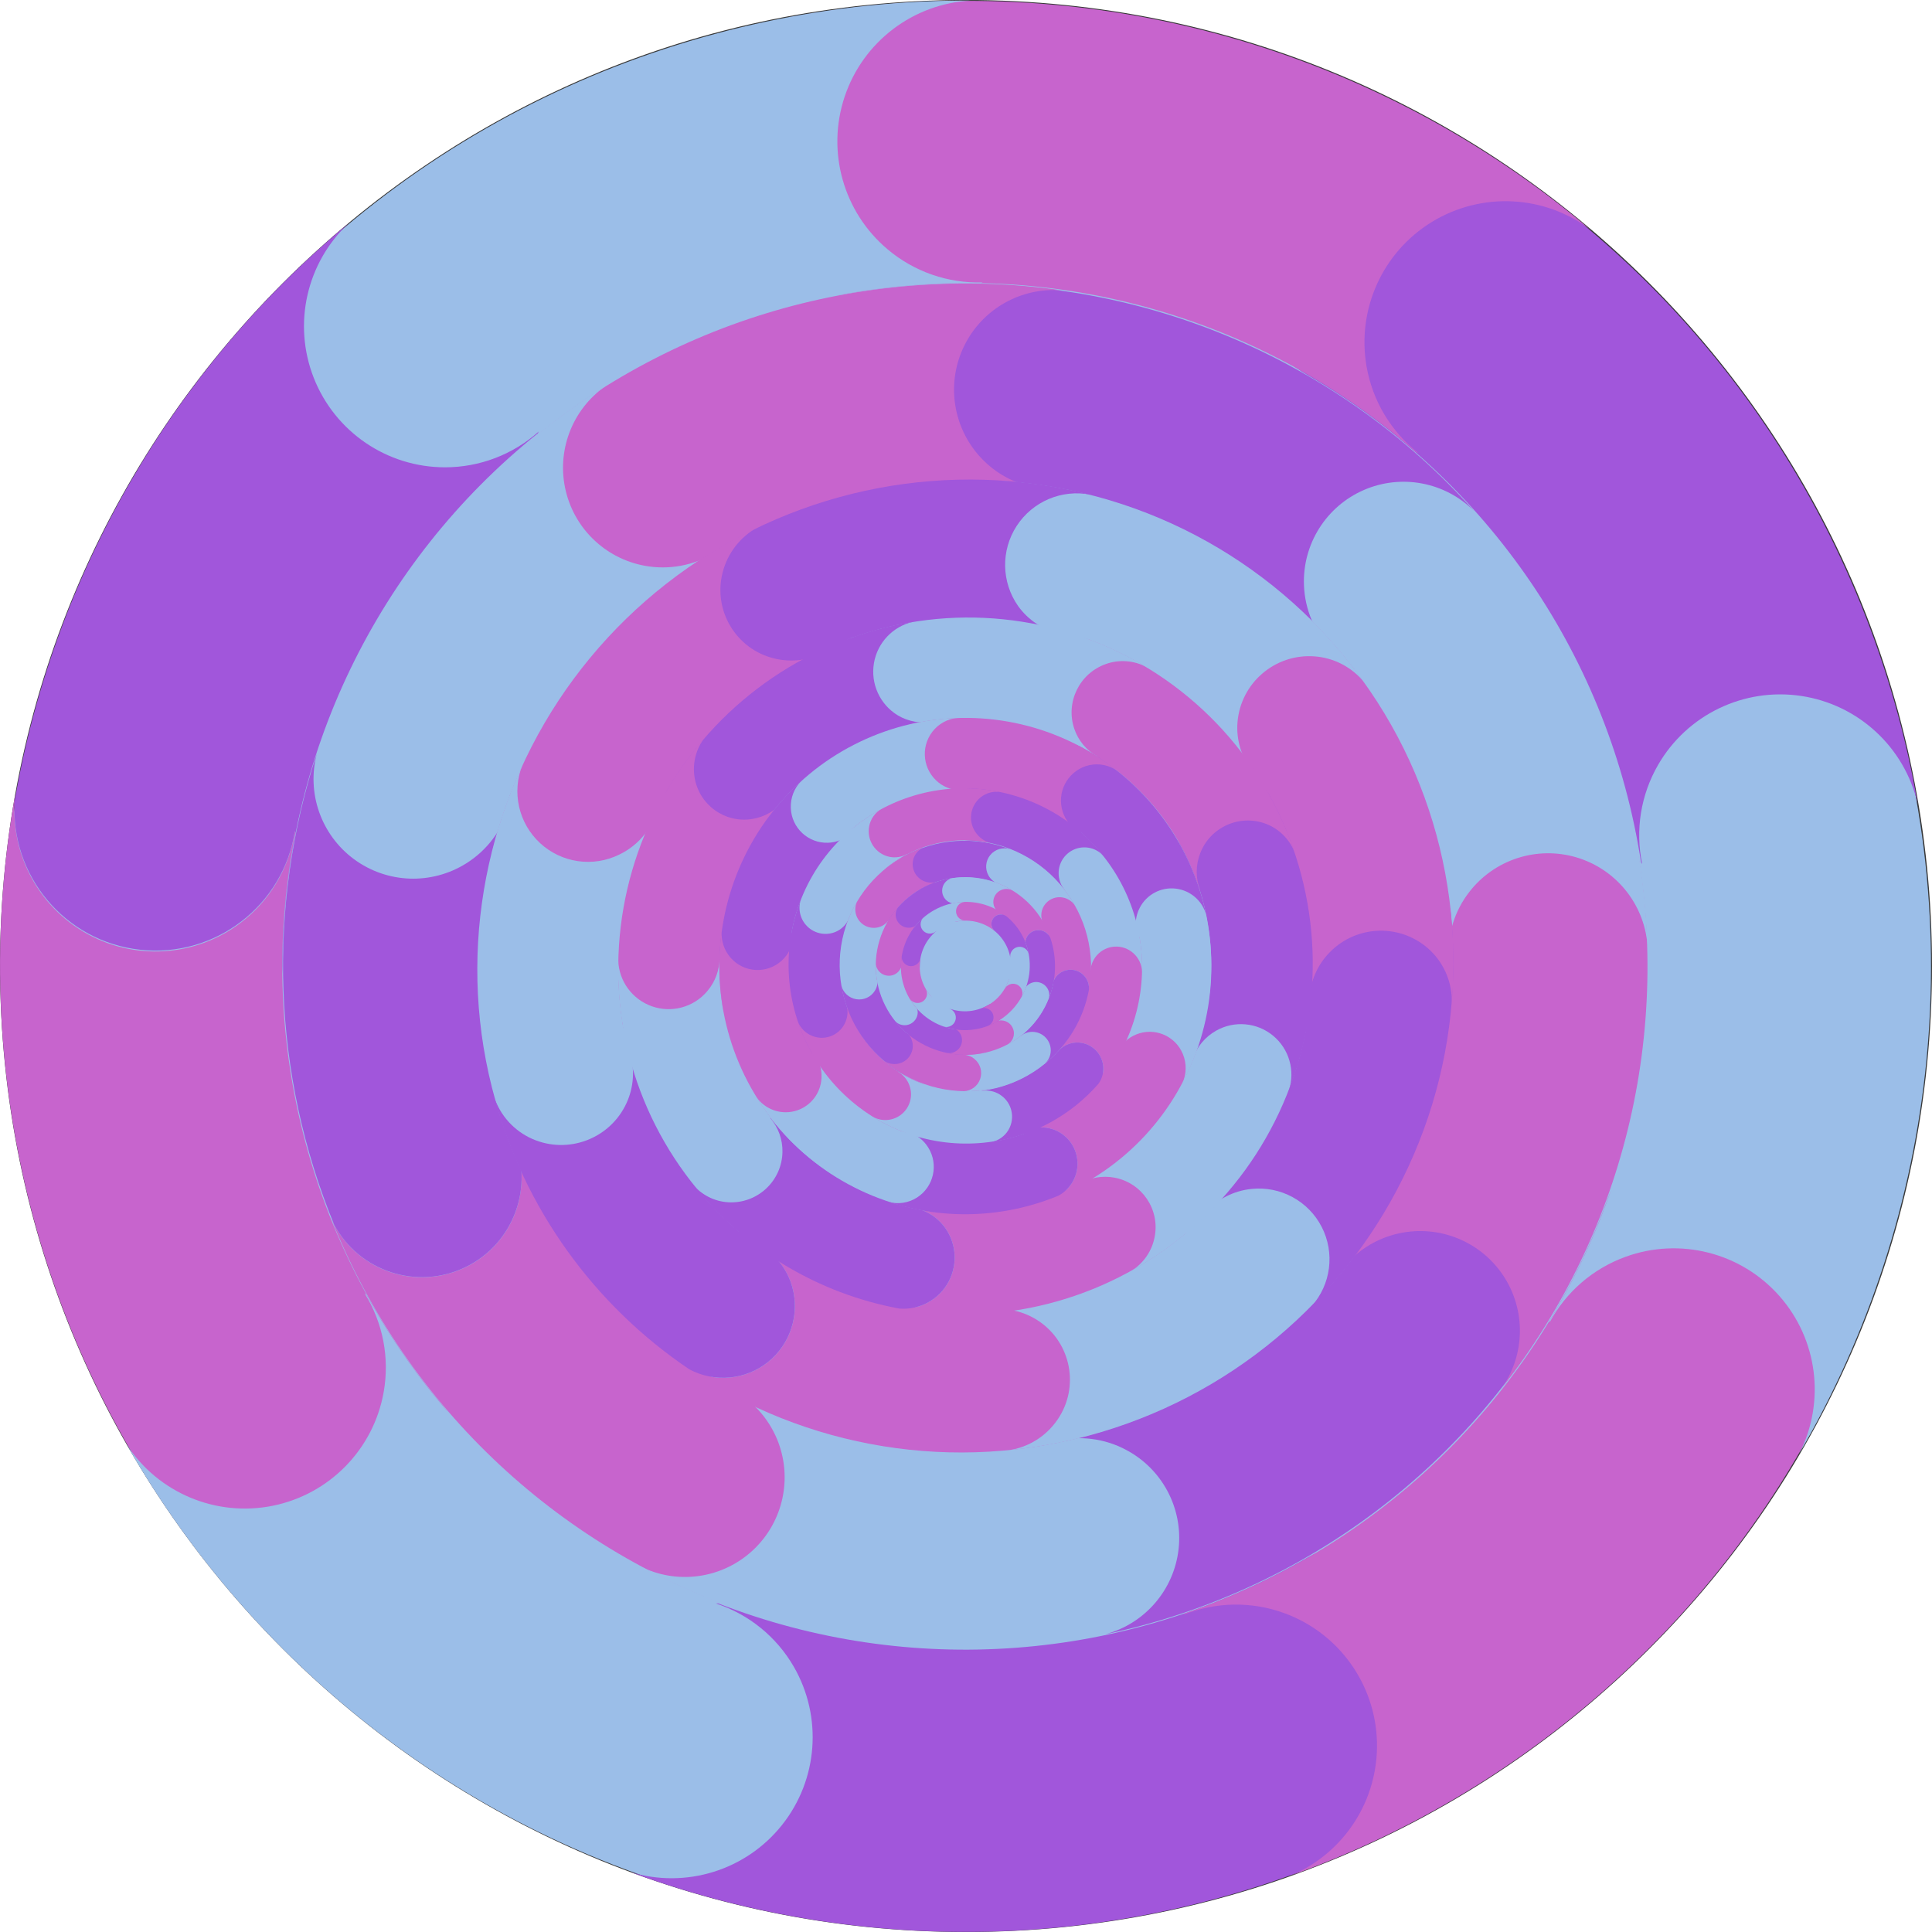
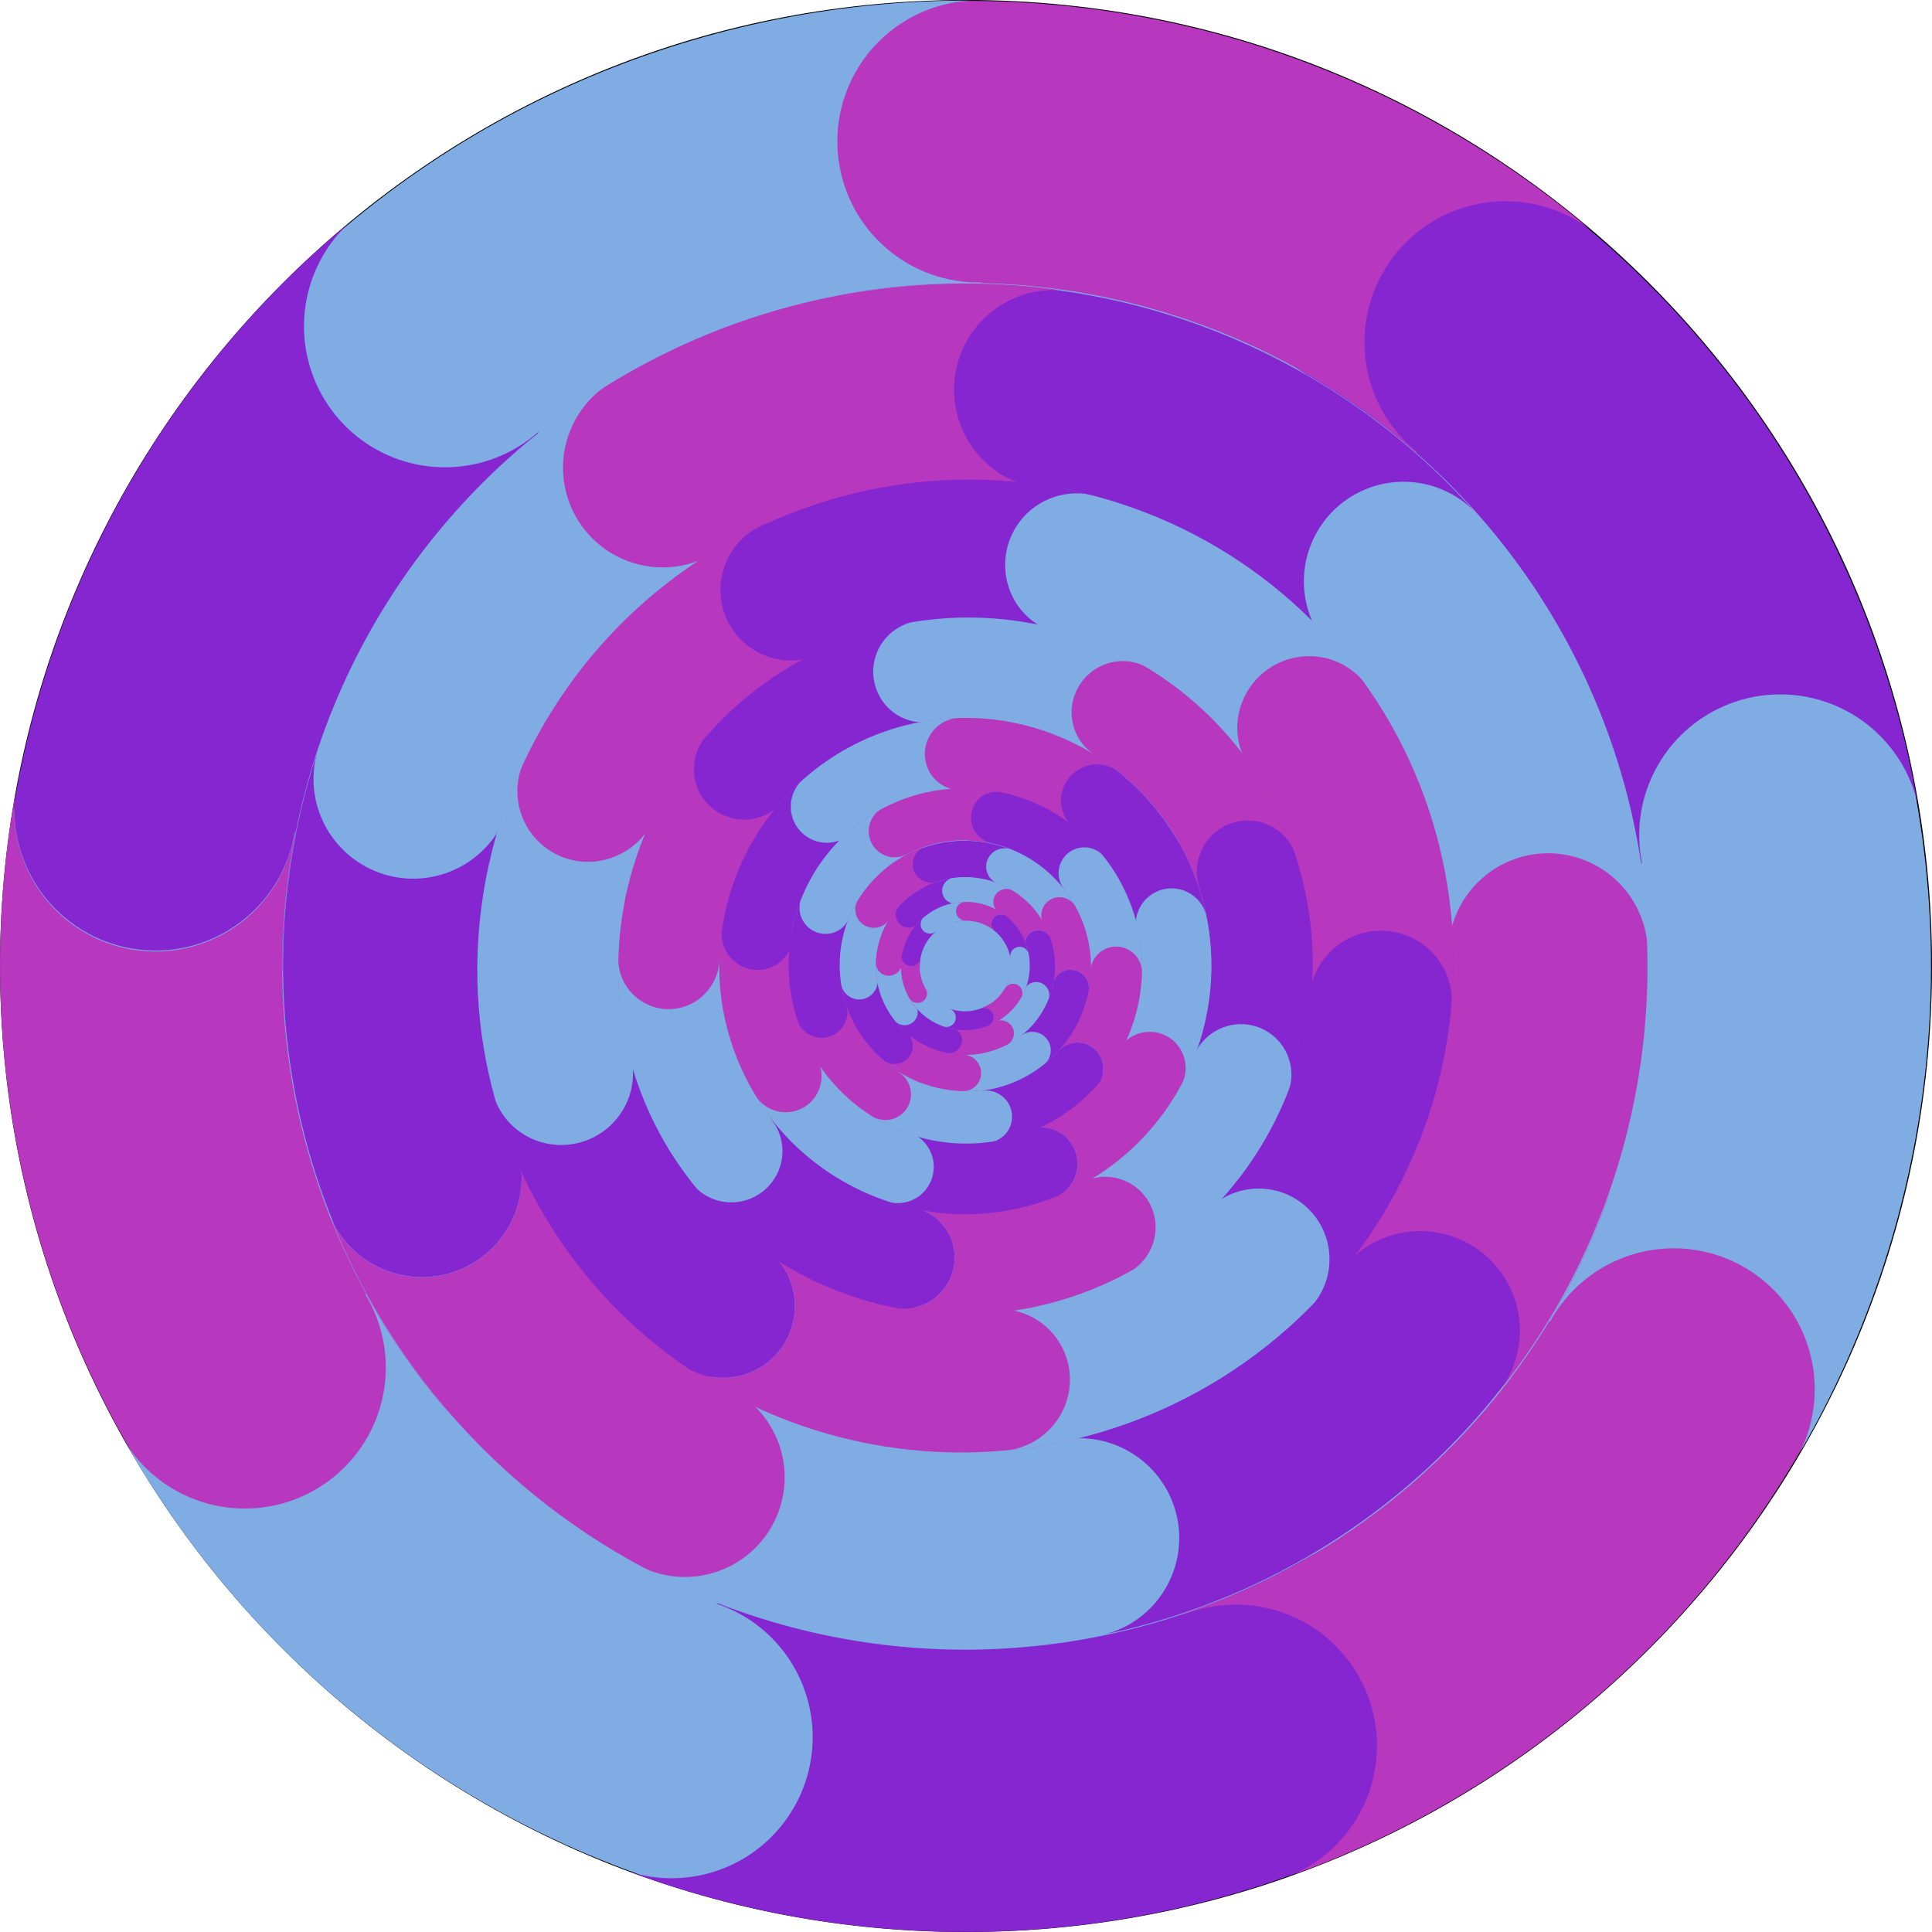
<svg xmlns="http://www.w3.org/2000/svg" id="Ebene_1" data-name="Ebene 1" viewBox="0 0 1000 1000">
  <defs>
    <style>
      .cls-1 {
-         opacity: 0.78;
+         opacity: 1;
      }

      .cls-2 {
        fill: #7face2;
      }

      .cls-3 {
        fill: #b738bf;
      }

      .cls-4 {
        fill: #8626d1;
      }
    </style>
  </defs>
  <g id="Ebene_1-2" data-name="Ebene 1" class="cls-1">
    <g id="Background">
      <g id="BG">
        <path class="cls-2" d="M500,999.5C224.056,999.307.516,775.455.709,499.511A499.64,499.64,0,0,1,305.57,39.75C559.759-67.631,852.87,51.381,960.25,305.57s-11.631,547.3-265.82,654.68A496.5,496.5,0,0,1,500,999.5Z" />
        <path d="M500,1c275.662.168,498.994,223.772,498.826,499.434A499.131,499.131,0,0,1,694.23,959.79C440.3,1067.06,147.48,948.165,40.21,694.23S51.835,147.48,305.77,40.21A495.883,495.883,0,0,1,500,1m0-1C223.86,0,0,223.88,0,500s223.86,500,500,500,500-223.86,500-500S776.14,0,500,0Z" />
      </g>
    </g>
    <g id="Spirals">
      <g id="Circle1">
        <path class="cls-3" d="M127.32,475.44A73,73,0,0,1,7.99,410.57c-25.4,140.91,9.59,291.64,108.68,410h0l.31.39a73,73,0,0,0,111.85-93.85h0c-.32-.37-.65-.72-1-1.09v-.11a353,353,0,0,1-74.94-294.77l-.26-1A72.73,72.73,0,0,1,127.32,475.44Z" />
        <path class="cls-2" d="M198.59,720.55a73,73,0,0,1-133.13,27c71.12,124.33,194.86,217.27,346.78,244.22h0l.49.1a73,73,0,0,0,25.35-143.79l-1.44-.21-.09-.07c-108.98-19.75-197.23-87.52-246.89-177.64l-.85-.61A72.668,72.668,0,0,1,198.59,720.55Z" />
        <path class="cls-4" d="M410.87,862.69a73,73,0,0,1-84.61,106.28c134.36,49.48,288.88,41.19,422.61-35.84h0l.45-.25a73,73,0,0,0-73-126.44h0c-.43.25-.83.51-1.25.76h-.11a353,353,0,0,1-303.31,22.68l-1.05.08A72.729,72.729,0,0,1,410.87,862.69Z" />
        <path class="cls-3" d="M664.71,834.95a73,73,0,0,1,3.5,135.81C802.94,922.3,915.97,816.62,968.9,671.65h0c.06-.15.13-.3.19-.46a73,73,0,0,0-137.2-49.94c-.17.46-.3.93-.46,1.39l-.08.08A353,353,0,0,1,613.53,834.99l-.75.73A72.784,72.784,0,0,1,664.71,834.95Z" />
        <path class="cls-2" d="M841.32,650.54a73,73,0,0,1,90,101.78c72-123.72,90.71-277.33,38.06-422.44h0a1.446,1.446,0,0,0-.16-.47,73.007,73.007,0,0,0-137.2,49.96c.17.46.36.91.53,1.36v.15c37.4,104.25,22.85,214.61-30.39,302.63l-.1,1A72.718,72.718,0,0,1,841.32,650.54Z" />
        <path class="cls-4" d="M858.24,395.88a73,73,0,0,1,134.34,20.14C968.25,274.96,883.82,145.29,750.23,67.99h0c-.15-.09-.28-.18-.43-.26a73,73,0,1,0-73,126.44l1.29.7.06.09A353,353,0,0,1,849.39,446.33l.59.86A72.712,72.712,0,0,1,858.24,395.88Z" />
        <path class="cls-3" d="M707.37,189.88a73,73,0,0,1,115.86-71C713.9,26.45,565.87-18.61,413.85,8.04h0l-.5.07a73,73,0,1,0,23.638,144.074h0q.863-.143,1.722-.3c.48-.08.95-.19,1.43-.29h.1a353,353,0,0,1,292.75,82.48l1,.29A72.762,72.762,0,0,1,707.37,189.88Z" />
        <path class="cls-2" d="M459.48,129.1A73,73,0,0,1,502.64.29C359.46-.25,217.1,60.38,117.78,178.51h0c-.1.13-.22.25-.33.38a73.012,73.012,0,1,0,111.524,94.262q.174-.205.346-.412c.31-.37.6-.76.91-1.14h.1c71.58-84.51,174.43-127.09,277.27-125l1-.43A72.718,72.718,0,0,1,459.48,129.1Z" />
        <path class="cls-4" d="M230.32,241.88a73,73,0,0,1-49.74-126.41A499.476,499.476,0,0,0,7.63,414.26a73,73,0,0,0,145,15.83l.26,1a355.51,355.51,0,0,0-6.71,73c.08-1.39.13-2.79.13-4.21v-1.56a353,353,0,0,1,132.06-274l.46-.94A72.73,72.73,0,0,1,230.32,241.88Z" />
      </g>
      <g id="Circle2">
        <path class="cls-3" d="M267.52,625.34a51.59,51.59,0,0,1-95.82,6.08A352.622,352.622,0,0,0,390.92,835.88h0l.33.12a51.594,51.594,0,0,0,31.991-98.1l-.361-.116h0l-1-.29h-.06A249.48,249.48,0,0,1,266.12,589.3l-.54-.51A51.4,51.4,0,0,1,267.52,625.34Z" />
        <path class="cls-2" d="M402.32,745.2a51.58,51.58,0,0,1-69.49,66.24,352.58,352.58,0,0,0,299.32,15.69h0l.33-.12a51.59,51.59,0,0,0-37.7-96.045q-.308.12-.613.245t-.595.242l-.94.41h-.08a249.46,249.46,0,0,1-214.52-13.43h-.74A51.451,51.451,0,0,1,402.32,745.2Z" />
        <path class="cls-4" d="M582.8,750.42a51.58,51.58,0,0,1-10.65,95.46A352.67,352.67,0,0,0,811.53,665.44h0a3,3,0,0,0,.17-.31,51.59,51.59,0,1,0-91.23-48.2c-.16.31-.3.62-.46.93h-.06a249.455,249.455,0,0,1-173,127.61l-.59.44A51.278,51.278,0,0,1,582.8,750.42Z" />
        <path class="cls-3" d="M724.25,638.36a51.57,51.57,0,0,1,53.16,79.93,352.619,352.619,0,0,0,67.43-292h0l-.06-.35a51.591,51.591,0,0,0-100.87,21.72c.07.34.16.67.24,1v.07a249.449,249.449,0,0,1-50.48,208.93l-.17.72A51.375,51.375,0,0,1,724.25,638.36Z" />
        <path class="cls-2" d="M760.57,461.59a51.58,51.58,0,0,1,92.11,27.06A352.642,352.642,0,0,0,716.6,221.59h0l-.28-.22a51.6,51.6,0,1,0-63.3,81.51h0c.27.22.55.41.83.62v.07a249.478,249.478,0,0,1,95.63,192.5l.33.66A51.4,51.4,0,0,1,760.57,461.59Z" />
        <path class="cls-4" d="M674.93,302.88a51.58,51.58,0,0,1,87.95-38.48,352.571,352.571,0,0,0-275.9-117.12h-.36a51.591,51.591,0,0,0,3.88,103.11c.34,0,.68-.05,1-.07h.07a249.45,249.45,0,0,1,197,86l.68.3A51.358,51.358,0,0,1,674.93,302.88Z" />
        <path class="cls-3" d="M507.15,236.31a51.58,51.58,0,0,1,42.65-86,352.589,352.589,0,0,0-286.64,87.63h0l-.26.24a51.59,51.59,0,1,0,68.423,77.23q.413-.366.817-.74c.26-.23.5-.48.75-.71h.07a249.441,249.441,0,0,1,206.18-60.78l.71-.21A51.411,51.411,0,0,1,507.15,236.31Z" />
        <path class="cls-2" d="M335.99,293.2a51.58,51.58,0,0,1-22.62-93.32,352.612,352.612,0,0,0-163.25,251.4h0l-.06.35a51.613,51.613,0,0,0,102.26,14.09h0a7.646,7.646,0,0,1,.11-1v-.06a249.492,249.492,0,0,1,118.89-179.1l.41-.62A51.38,51.38,0,0,1,335.99,293.2Z" />
        <path class="cls-4" d="M241.32,446.88a51.58,51.58,0,0,1-77.3-56.94,353,353,0,0,0,8.89,243.83,51.58,51.58,0,0,0,92.71-45.07l.54.51a251.315,251.315,0,0,0,23.44,46.2c-.48-.87-1-1.73-1.51-2.57-.18-.3-.38-.58-.57-.86v-.1a249.48,249.48,0,0,1-24-213.6l-.08-.73A51.426,51.426,0,0,1,241.32,446.88Z" />
      </g>
      <g id="Circle3">
        <path class="cls-3" d="M410.12,666.25a37.12,37.12,0,0,1-54.89,41.63,252,252,0,0,0,211.35,34.23h0l.24-.07a37.06,37.06,0,0,0,25.73-45.46,36.6,36.6,0,0,0-45.136-25.335h0l-.264.075c-.24.06-.48.14-.71.22h-.06a178.27,178.27,0,0,1-151.29-26.09l-.52-.09A36.2,36.2,0,0,1,410.12,666.25Z" />
        <path class="cls-2" d="M537.8,683.88a36.56,36.56,0,0,1,9.662,50.793h0l-.142.207a37.151,37.151,0,0,1-25,15.73A254.933,254.933,0,0,0,707.38,641.28h0l.15-.2a36.57,36.57,0,0,0-9.218-50.89h0l-.262-.18a37.12,37.12,0,0,0-51.33,9.87l-.4.62h0A180.332,180.332,0,0,1,512.8,677.57l-.48.31A36.651,36.651,0,0,1,537.8,683.88Z" />
        <path class="cls-4" d="M647.73,615.39a36.58,36.58,0,0,1,31.11,60.76c51-51.64,79.59-124.42,72.24-201.76h0a2.085,2.085,0,0,0,0-.25,36.52,36.52,0,0,0-39.88-32.818h0l-.37.038a37.17,37.17,0,0,0-33.23,40.38c0,.24.07.49.09.73v.05c5.08,55.53-16.05,107.67-53.27,144.17l-.18.49A37.137,37.137,0,0,1,647.73,615.39Z" />
        <path class="cls-3" d="M688.26,492.93a37,37,0,0,1,52.19-.84,36.312,36.312,0,0,1,11,27.13c6-71.93-18.87-145.63-74.43-199.77h0l-.18-.18a37,37,0,0,0-51.76,52.85c.17.17.36.33.54.49v.06a176.172,176.172,0,0,1,51.91,143.8l.18.5A36.923,36.923,0,0,1,688.26,492.93Z" />
        <path class="cls-2" d="M640.53,373.8a37.23,37.23,0,0,1,39.71-34.07,36.466,36.466,0,0,1,26,13.6A250,250,0,0,0,519.96,249.02h-.25A37.24,37.24,0,0,0,480,283.1a36.46,36.46,0,0,0,33.429,39.257q.221.018.441.033h.79a176.8,176.8,0,0,1,132.79,76.16l.46.26A36.307,36.307,0,0,1,640.53,373.8Z" />
        <path class="cls-4" d="M526.99,313.71a37.05,37.05,0,0,1,37.46-57.66,254,254,0,0,0-210.95,40h0l-.21.14a36.68,36.68,0,1,0,41.972,60.167l.148-.1q.352-.247.7-.5l.59-.45h.06a179.682,179.682,0,0,1,151.56-27.17l.52-.09A36.336,36.336,0,0,1,526.99,313.71Z" />
        <path class="cls-3" d="M400.54,340.76a36.44,36.44,0,0,1-26.577-44.152c.038-.153.077-.306.117-.458a37.089,37.089,0,0,1,18.16-23.27A254.46,254.46,0,0,0,255.32,438.43h0a1.119,1.119,0,0,1-.07.24,36.45,36.45,0,0,0,26.01,44.505h0c.15.039.3.078.45.115a37.23,37.23,0,0,0,45-26.74c.07-.24.12-.48.17-.72h0a180,180,0,0,1,99.44-117.75l.34-.41A37,37,0,0,1,400.54,340.76Z" />
        <path class="cls-2" d="M320.57,442.31a36.57,36.57,0,0,1-50.18-46.32c-30.31,65.75-32.31,143.7,1.17,213.66h0c0,.08.07.16.11.23a37,37,0,0,0,66.65-32.17c-.1-.22-.22-.44-.33-.66h0c-23.84-50.29-21.83-106.35.73-153.23v-.52A37.132,37.132,0,0,1,320.57,442.31Z" />
        <path class="cls-4" d="M324.32,570.88a37.21,37.21,0,0,1-48.9,18.58,36.3,36.3,0,0,1-19.68-21.68,248.879,248.879,0,0,0,101.1,141,37.12,37.12,0,0,0,53.27-42.5,36.2,36.2,0,0,0-15.55-21l.52.09a178.228,178.228,0,0,0,32.16,18.08c-.62-.32-1.26-.64-1.91-.93l-.68-.28h0a176,176,0,0,1-98.33-117.06l-.34-.4A36.557,36.557,0,0,1,324.32,570.88Z" />
      </g>
      <g id="Circle4">
        <path class="cls-3" d="M488.32,634.33a26.5,26.5,0,0,1-24.13,42.84,180,180,0,0,0,148.13-37.66h0l.14-.12a26.46,26.46,0,0,0,3.93-37.08,26.131,26.131,0,0,0-36.76-3.771l-.16.131-.4.34h0a127.241,127.241,0,0,1-106.5,25.92l-.37.09A25.92,25.92,0,0,1,488.32,634.33Z" />
        <path class="cls-2" d="M576.91,609.56a26.1,26.1,0,0,1,20.766,30.515h0c-.015.078-.03.156-.046.234a26.51,26.51,0,0,1-11.9,17.4,182,182,0,0,0,90.15-124.23h0a.965.965,0,0,0,0-.17,26.1,26.1,0,0,0-20.486-30.7l-.234-.046a26.5,26.5,0,0,0-30.81,21.05l-.09.52h0a128.758,128.758,0,0,1-65.54,88.43l-.22.3A26.142,26.142,0,0,1,576.91,609.56Z" />
        <path class="cls-4" d="M629.46,533.48a26.11,26.11,0,0,1,37.64,30.95,180.4,180.4,0,0,0-10-152.67h0l-.09-.16a26.071,26.071,0,0,0-35.45-10.129h0c-.077.042-.153.085-.23.129a26.54,26.54,0,0,0-10.28,35.89l.27.46h0a127.62,127.62,0,0,1,6.09,109.56v.37A26.544,26.544,0,0,1,629.46,533.48Z" />
        <path class="cls-3" d="M621.19,441.76a26.42,26.42,0,0,1,33.94-15.39,25.944,25.944,0,0,1,14.92,14.65A177.768,177.768,0,0,0,564.51,331.34h0l-.16-.07a26.41,26.41,0,0,0-18.88,49.33l.49.17h0a125.8,125.8,0,0,1,74.87,79.43l.26.27A26.31,26.31,0,0,1,621.19,441.76Z" />
        <path class="cls-2" d="M556.07,377.3a26.57,26.57,0,0,1,16.32-33.6,26,26,0,0,1,20.93,1.52,178.48,178.48,0,0,0-151.69-15.34h-.17a26.59,26.59,0,0,0-16.32,33.61,26,26,0,0,0,33,16.224h0c.118-.04.236-.081.353-.123.17-.05.33-.12.5-.18h0A126.22,126.22,0,0,1,567.6,391.54h.38A25.85,25.85,0,0,1,556.07,377.3Z" />
        <path class="cls-4" d="M464.62,370.22a26.46,26.46,0,0,1,8.15-48.41,181.348,181.348,0,0,0-126.8,86.14h0l-.1.15a26.2,26.2,0,1,0,44.686,27.366c.107-.174.211-.35.314-.526l.26-.46h0a128.249,128.249,0,0,1,91.54-60.84l.31-.21A25.936,25.936,0,0,1,464.62,370.22Z" />
        <path class="cls-3" d="M389.49,423.88a26,26,0,0,1-29.942-21.341c-.02-.12-.04-.239-.058-.359a26.52,26.52,0,0,1,5.29-20.39,181.626,181.626,0,0,0-42.62,147.33h0v.18a26,26,0,0,0,29.64,21.758l.359-.058a26.591,26.591,0,0,0,21.86-30.3,3.386,3.386,0,0,0-.1-.52h0a128.523,128.523,0,0,1,31.63-105.35l.11-.36A26.437,26.437,0,0,1,389.49,423.88Z" />
        <path class="cls-2" d="M365.99,513.13a26.11,26.11,0,0,1-46-16.08,178.892,178.892,0,0,0,61.5,139.6h0l.13.12a26.42,26.42,0,0,0,34.5-40c-.13-.12-.27-.22-.4-.33h0a126.572,126.572,0,0,1-43.13-100.56l-.15-.34A26.51,26.51,0,0,1,365.99,513.13Z" />
        <path class="cls-4" d="M405,596.27a26.56,26.56,0,0,1-26.74,26.07,25.9,25.9,0,0,1-19.05-8.6,177.705,177.705,0,0,0,106.28,63.57,26.5,26.5,0,0,0,22.8-43,25.919,25.919,0,0,0-16.14-9.3l.37-.09a126.666,126.666,0,0,0,26.2,2.7c-.5,0-1-.06-1.51-.06h-.53a125.651,125.651,0,0,1-97.66-48.68l-.34-.17A26.131,26.131,0,0,1,405,596.27Z" />
      </g>
      <g id="Circle5">
        <path class="cls-3" d="M544.81,584.47a18.82,18.82,0,0,1,2.17,34.85,127.811,127.811,0,0,0,73.74-79.71h0v-.12a18.809,18.809,0,0,0-12-23.62,18.57,18.57,0,0,0-23.365,11.99l-.035.11a1.231,1.231,0,0,1-.11.36h0a90.363,90.363,0,0,1-53.45,56.61l-.19.2A18.365,18.365,0,0,1,544.81,584.47Z" />
        <path class="cls-2" d="M588.05,535.45a18.53,18.53,0,0,1,24.183,10.095h0c.03.071.058.143.087.215a18.889,18.889,0,0,1-.36,15,129.271,129.271,0,0,0,5.66-108.88h0v-.12a18.55,18.55,0,0,0-24.07-10.433h0l-.23.093a18.83,18.83,0,0,0-10.2,24.46c0,.11.1.22.14.34h0a91.43,91.43,0,0,1-4.88,78v.27A18.554,18.554,0,0,1,588.05,535.45Z" />
        <path class="cls-4" d="M589.96,469.8a18.55,18.55,0,0,1,34.4,3.89,128.171,128.171,0,0,0-65-87.1h0l-.11-.06a18.52,18.52,0,0,0-25.052,7.641h0l-.088.168a18.84,18.84,0,0,0,7.75,25.36l.33.17h0a90.692,90.692,0,0,1,46,62.94l.16.22A18.861,18.861,0,0,1,589.96,469.8Z" />
        <path class="cls-3" d="M549.58,418.33a18.77,18.77,0,0,1,14.28-22.29,18.441,18.441,0,0,1,14.55,3,126.29,126.29,0,0,0-105.29-24.61h-.13a18.761,18.761,0,1,0,7.7,36.724l.113-.024h0l.36-.09h0a89.338,89.338,0,0,1,75.32,18.4l.26.06A18.742,18.742,0,0,1,549.58,418.33Z" />
        <path class="cls-2" d="M485.86,405.09a18.89,18.89,0,0,1-3.27-26.34,18.5,18.5,0,0,1,13-7.16,126.75,126.75,0,0,0-96.27,49.45h0l-.08.1a18.87,18.87,0,0,0,3.26,26.33,18.478,18.478,0,0,0,25.949-3.1h0c.051-.064.1-.128.15-.193l.22-.3h0a89.661,89.661,0,0,1,69.5-34.76l.24-.12A18.442,18.442,0,0,1,485.86,405.09Z" />
        <path class="cls-4" d="M428.62,436.21a18.672,18.672,0,0,1-19.3-18.019v-.041a18.867,18.867,0,0,1,5.42-13.94,128.812,128.812,0,0,0-42.27,100.34h0v.13a18.6,18.6,0,1,0,37.18-1.39h0v-.37h0a91.059,91.059,0,0,1,31-71.64l.1-.25A18.4,18.4,0,0,1,428.62,436.21Z" />
        <path class="cls-3" d="M404.59,497.23a18.48,18.48,0,0,1-26.108-1.171c-.055-.059-.109-.119-.162-.179a18.829,18.829,0,0,1-4.74-14.2,129,129,0,0,0,31.55,104.3h0l.08.1a18.49,18.49,0,0,0,26.106,1.487c.059-.052.116-.1.174-.157a18.88,18.88,0,0,0,1.32-26.5l-.26-.28h0a91.309,91.309,0,0,1-21.86-75l-.08-.26A18.741,18.741,0,0,1,404.59,497.23Z" />
        <path class="cls-2" d="M425.07,559.5a18.54,18.54,0,0,1-33.64,8.21,127.061,127.061,0,0,0,90.6,59.43h.13a18.763,18.763,0,0,0,5.09-37.18h-.37a89.907,89.907,0,0,1-64.56-43.32l-.22-.15A18.843,18.843,0,0,1,425.07,559.5Z" />
        <path class="cls-4" d="M480.46,593.97a18.88,18.88,0,0,1-5.87,25.91,18.369,18.369,0,0,1-14.67,2.23,126.241,126.241,0,0,0,87.91-3.23,18.82,18.82,0,0,0-3-34.42,18.359,18.359,0,0,0-13.22.69l.19-.2a90.845,90.845,0,0,0,16.66-8.51q-.469.25-.93.54l-.31.21h0a89.269,89.269,0,0,1-77,8.71h-.27A18.55,18.55,0,0,1,480.46,593.97Z" />
      </g>
      <g id="Circle6">
        <path class="cls-3" d="M555.66,539.77a13.481,13.481,0,0,1,15.26,11.32,13.327,13.327,0,0,1-2.71,10.36,91.66,91.66,0,0,0,21.83-74.77h0v-.09a13.47,13.47,0,0,0-15.25-11.32,13.32,13.32,0,0,0-11.175,15.165h0l.015.095a.468.468,0,0,0,.05.26h0a64.848,64.848,0,0,1-16.19,53.45l-.06.18A13.188,13.188,0,0,1,555.66,539.77Z" />
        <path class="cls-2" d="M567.73,494.47a13.31,13.31,0,0,1,18.784-1.207l.076.067a13.559,13.559,0,0,1,4.56,9.73,92.719,92.719,0,0,0-31.19-71.71h0l-.06-.07a13.31,13.31,0,0,0-18.793,1.064l-.067.076a13.5,13.5,0,0,0,1.26,19l.2.17h0a65.611,65.611,0,0,1,21.82,51.64l.08.18A13.352,13.352,0,0,1,567.73,494.47Z" />
        <path class="cls-4" d="M547.95,451.72a13.3,13.3,0,0,1,23.37-8.51,91.888,91.888,0,0,0-69.6-35.11h-.09A13.28,13.28,0,0,0,488,421.021v.139a13.53,13.53,0,0,0,13.09,13.81h.23a65,65,0,0,1,49.66,25.68l.17.09A13.473,13.473,0,0,1,547.95,451.72Z" />
        <path class="cls-3" d="M505.56,431.6a13.46,13.46,0,0,1,2-18.88,13.21,13.21,0,0,1,10.29-2.75,90.57,90.57,0,0,0-75.42,17.91h0l-.07.06a13.454,13.454,0,0,0,16.76,21.05l.2-.17h0a64.1,64.1,0,0,1,54.24-12.29h.18A13.39,13.39,0,0,1,505.56,431.6Z" />
        <path class="cls-2" d="M460.41,443.5a13.54,13.54,0,0,1-10.52-15.86,13.294,13.294,0,0,1,6.07-8.78,90.939,90.939,0,0,0-46,62.57h0v.09a13.54,13.54,0,0,0,10.52,15.86,13.26,13.26,0,0,0,15.655-10.324h0c.012-.058.024-.117.035-.176v-.27h0a64.309,64.309,0,0,1,33.44-44.53l.11-.15A13.224,13.224,0,0,1,460.41,443.5Z" />
        <path class="cls-4" d="M433.63,481.79a13.47,13.47,0,0,1-19.13-16.1,92.391,92.391,0,0,0,5,77.94h0a.534.534,0,0,1,0,.08,13.361,13.361,0,0,0,23.512-12.7l-.072-.131c0-.08-.09-.16-.14-.24h0a65.362,65.362,0,0,1-3-55.92v-.19A13.248,13.248,0,0,1,433.63,481.79Z" />
        <path class="cls-3" d="M437.74,528.65a13.26,13.26,0,0,1-17.134,7.621l-.156-.061a13.512,13.512,0,0,1-7.58-7.6,92.53,92.53,0,0,0,53.62,56.84h.09a13.268,13.268,0,0,0,17.235-7.421v0l.054-.137a13.56,13.56,0,0,0-7.64-17.44l-.25-.09h0a65.511,65.511,0,0,1-38-41.15l-.13-.14A13.433,13.433,0,0,1,437.74,528.65Z" />
        <path class="cls-2" d="M470.81,562.07a13.3,13.3,0,0,1-19,16,91.132,91.132,0,0,0,77.18,9.14h.08a13.46,13.46,0,0,0-8.62-25.5l-.26.09h0a64.5,64.5,0,0,1-55.29-7.13h-.19A13.441,13.441,0,0,1,470.81,562.07Z" />
        <path class="cls-4" d="M517.4,566.47a13.53,13.53,0,0,1,4.52,18.48,13.2,13.2,0,0,1-8.71,6.14,90.546,90.546,0,0,0,55.41-30.21,13.34,13.34,0,0,0,2.3-9.81,13.481,13.481,0,0,0-15.26-11.32,13.193,13.193,0,0,0-8.26,4.67l.06-.18a64.96,64.96,0,0,0,8-10.8c-.15.21-.29.43-.42.65l-.13.23h0a64,64,0,0,1-46.65,30.24l-.16.1A13.269,13.269,0,0,1,517.4,566.47Z" />
      </g>
      <g id="Circle7">
        <path class="cls-3" d="M548.13,504.02a9.56,9.56,0,0,1,15.46,8.67,64.9,64.9,0,0,0-13.68-53.41h0a9.54,9.54,0,0,0-13.419-1.4h0a9.43,9.43,0,0,0-1.332,13.269l.042.051.12.14h0a45.882,45.882,0,0,1,9.42,38.39v.13A9.308,9.308,0,0,1,548.13,504.02Z" />
        <path class="cls-2" d="M539.13,472.07a9.431,9.431,0,0,1,11.019-7.512l.061.012a9.583,9.583,0,0,1,6.28,4.28,65.619,65.619,0,0,0-44.87-32.42h-.06a9.43,9.43,0,0,0-11.068,7.439l-.012.061a9.571,9.571,0,0,0,7.62,11.1h.18a46.439,46.439,0,0,1,31.94,23.57l.11.09A9.49,9.49,0,0,1,539.13,472.07Z" />
        <path class="cls-4" d="M511.65,453.17a9.43,9.43,0,0,1,11.14-13.6,65.079,65.079,0,0,0-55.06,3.73h-.06a9.41,9.41,0,0,0-3.627,12.8l.037.066a9.57,9.57,0,0,0,12.95,3.71l.17-.1h0a46,46,0,0,1,39.51-2.27h.14A9.613,9.613,0,0,1,511.65,453.17Z" />
        <path class="cls-3" d="M478.58,456.21A9.53,9.53,0,0,1,473,443.98a9.377,9.377,0,0,1,5.28-5.39,64.1,64.1,0,0,0-39.49,38.14h0a.152.152,0,0,0,0,.06,9.524,9.524,0,0,0,17.752,6.907l.048-.127.06-.18h0a45.4,45.4,0,0,1,28.6-27.06l.1-.09A9.488,9.488,0,0,1,478.58,456.21Z" />
        <path class="cls-2" d="M455.37,479.75a9.59,9.59,0,0,1-12.13-5.87,9.4,9.4,0,0,1,.54-7.53,64.361,64.361,0,0,0-5.44,54.7h0v.06a9.591,9.591,0,0,0,12.13,5.87,9.391,9.391,0,0,0,5.811-11.941l-.021-.059-.07-.18h0a45.538,45.538,0,0,1,4.3-39.19v-.13A9.4,9.4,0,0,1,455.37,479.75Z" />
        <path class="cls-4" d="M452.88,512.73a9.54,9.54,0,0,1-17.46-2.85,65.389,65.389,0,0,0,31.15,45.67h.06a9.46,9.46,0,0,0,9.766-16.2l-.076-.045h0l-.16-.1h0a46.269,46.269,0,0,1-22-33l-.07-.12A9.411,9.411,0,0,1,452.88,512.73Z" />
        <path class="cls-3" d="M472.32,539.79a9.379,9.379,0,0,1-7.675,10.818h0l-.133.022a9.539,9.539,0,0,1-7.35-1.89,65.48,65.48,0,0,0,53.16,15.27h0a9.381,9.381,0,0,0,7.82-10.715c-.006-.042-.013-.083-.02-.125a9.58,9.58,0,0,0-10.94-7.86H507a46.377,46.377,0,0,1-38-11.34h-.13A9.516,9.516,0,0,1,472.32,539.79Z" />
        <path class="cls-2" d="M504.49,548.21a9.41,9.41,0,0,1-5.76,16.61,64.479,64.479,0,0,0,50.3-22.27h0a9.53,9.53,0,0,0-14.41-12.47l-.12.15h0a45.63,45.63,0,0,1-36.25,15.65h-.12A9.62,9.62,0,0,1,504.49,548.21Z" />
        <path class="cls-4" d="M534.45,534.08a9.581,9.581,0,0,1,9.42,9.63,9.348,9.348,0,0,1-3.08,6.88,64.139,64.139,0,0,0,22.85-38.38,9.56,9.56,0,0,0-15.51-8.19,9.311,9.311,0,0,0-3.35,5.82v-.13a46.243,46.243,0,0,0,1-9.45v.73h0a45.312,45.312,0,0,1-17.5,35.24l-.06.12A9.416,9.416,0,0,1,534.45,534.08Z" />
      </g>
      <g id="Circle8">
        <path class="cls-3" d="M531.16,485.69a6.781,6.781,0,0,1,8.79-3.77,6.711,6.711,0,0,1,3.82,3.8,46.141,46.141,0,0,0-27-28.43h0a6.8,6.8,0,0,0-8.79,3.78,6.708,6.708,0,0,0,3.78,8.7l.04.016h.12a32.671,32.671,0,0,1,19.17,20.58l.06.07A6.631,6.631,0,0,1,531.16,485.69Z" />
        <path class="cls-2" d="M514.49,468.97a6.72,6.72,0,0,1,4.266-8.492l.024-.008a6.819,6.819,0,0,1,5.38.48,46.721,46.721,0,0,0-39.11-4.58h0a6.7,6.7,0,0,0-4.3,8.443h0l.018.056a6.79,6.79,0,0,0,8.57,4.25h.13a33,33,0,0,1,28,3.57h.1A6.718,6.718,0,0,1,514.49,468.97Z" />
        <path class="cls-4" d="M490.88,466.76a6.7,6.7,0,0,1,2.2-12.31,46.29,46.29,0,0,0-32.91,21.43h0a6.69,6.69,0,0,0,2.165,9.21l.065.04a6.81,6.81,0,0,0,9.32-2.21.411.411,0,0,0,.07-.11h0a32.744,32.744,0,0,1,23.75-15.11l.08-.05A6.768,6.768,0,0,1,490.88,466.76Z" />
        <path class="cls-3" d="M471.39,480.12a6.79,6.79,0,0,1-7.71-5.67,6.63,6.63,0,0,1,1.41-5.17,45.6,45.6,0,0,0-11.3,37.38h0a6.78,6.78,0,0,0,13.41-2v-.13h0a32.27,32.27,0,0,1,8.36-26.65v-.09A6.76,6.76,0,0,1,471.39,480.12Z" />
        <path class="cls-2" d="M465.13,502.78a6.8,6.8,0,0,1-9.56.56,6.62,6.62,0,0,1-2.25-4.86,45.76,45.76,0,0,0,15.59,35.86h0a6.82,6.82,0,0,0,9.57-.56,6.692,6.692,0,0,0-.53-9.446l-.05-.044-.11-.08h0a32.37,32.37,0,0,1-10.92-25.83v-.09A6.66,6.66,0,0,1,465.13,502.78Z" />
        <path class="cls-4" d="M475.02,524.13a6.79,6.79,0,0,1-11.85,4.26,46.54,46.54,0,0,0,35.15,17.56h0a6.72,6.72,0,0,0,.752-13.419h-.019c-.124-.007-.249-.01-.373-.01h-.14a32.909,32.909,0,0,1-25.1-12.85h-.09A6.675,6.675,0,0,1,475.02,524.13Z" />
        <path class="cls-3" d="M496.46,534.21a6.681,6.681,0,0,1-1.028,9.391l-.062.049a6.78,6.78,0,0,1-5.23,1.38,46.662,46.662,0,0,0,38.33-8.95h0a6.68,6.68,0,0,0,1.139-9.378l-.049-.062a6.81,6.81,0,0,0-9.52-1.09l-.11.08h0a33,33,0,0,1-27.54,6.14h-.1A6.793,6.793,0,0,1,496.46,534.21Z" />
        <path class="cls-2" d="M519.38,528.27a6.7,6.7,0,0,1,2.18,12.32,45.867,45.867,0,0,0,23.52-31.28h0a6.78,6.78,0,0,0-13.28-2.7v.13h0A32.5,32.5,0,0,1,514.7,529l-.06.07A6.879,6.879,0,0,1,519.38,528.27Z" />
        <path class="cls-4" d="M533.09,509.11a6.82,6.82,0,0,1,9.19,2.71,6.631,6.631,0,0,1,.47,5.35,45.644,45.644,0,0,0,.89-31.77,6.8,6.8,0,0,0-12.48.29,6.629,6.629,0,0,0-.06,4.78l-.06-.07a32.713,32.713,0,0,0-2.69-6.2l.18.35.07.11h0a32.27,32.27,0,0,1,1.35,28v.09A6.712,6.712,0,0,1,533.09,509.11Z" />
      </g>
      <g id="Circle9">
        <path class="cls-3" d="M513.24,479.11a4.89,4.89,0,0,1,7.66-4.87,33.25,33.25,0,0,0-27.42-6.79h0a4.89,4.89,0,0,0-3.88,5.7,4.841,4.841,0,0,0,5.684,3.813h.106a23.522,23.522,0,0,1,19.62,5.07h.06A4.783,4.783,0,0,1,513.24,479.11Z" />
        <path class="cls-2" d="M496.64,475.42a4.82,4.82,0,0,1-.735-6.777h0l.035-.043a5,5,0,0,1,3.46-1.8,33.68,33.68,0,0,0-25.53,12.38h0a4.832,4.832,0,0,0,.672,6.8l.028.022a4.9,4.9,0,0,0,6.85-.75l.06-.07h0a23.831,23.831,0,0,1,18.39-8.69h.06A4.829,4.829,0,0,1,496.64,475.42Z" />
        <path class="cls-4" d="M481.44,483.23a4.82,4.82,0,0,1-4.939-4.7v-.044a4.881,4.881,0,0,1,1.5-3.59,33.359,33.359,0,0,0-11.68,25.76h0a4.83,4.83,0,0,0,4.908,4.751h.032a4.919,4.919,0,0,0,4.81-5,.272.272,0,0,0,0-.09h0a23.558,23.558,0,0,1,8.56-18.38v-.07A4.872,4.872,0,0,1,481.44,483.23Z" />
        <path class="cls-3" d="M474.78,498.88a4.88,4.88,0,0,1-6.87-.46,4.781,4.781,0,0,1-1.15-3.68,32.837,32.837,0,0,0,7.63,27.14h0a4.881,4.881,0,0,0,7.38-6.39h0l-.07-.07h0a23.252,23.252,0,0,1-5.25-19.54v-.07A4.839,4.839,0,0,1,474.78,498.88Z" />
        <path class="cls-2" d="M479.77,515.08a4.9,4.9,0,0,1-5.59,4,4.788,4.788,0,0,1-3.27-2.07,32.941,32.941,0,0,0,23.41,15.78h0a4.91,4.91,0,0,0,5.59-4,4.81,4.81,0,0,0-3.957-5.533l-.043-.007h-.11a23.372,23.372,0,0,1-16.64-11.45h-.05A4.816,4.816,0,0,1,479.77,515.08Z" />
        <path class="cls-4" d="M494.06,524.21a4.89,4.89,0,0,1-5.55,7.18,33.519,33.519,0,0,0,28.17-3h0a4.841,4.841,0,1,0-4.887-8.358l-.113.068h-.08a23.69,23.69,0,0,1-20.22,1.93h-.06A4.825,4.825,0,0,1,494.06,524.21Z" />
        <path class="cls-3" d="M510.98,522.02a4.81,4.81,0,0,1,3.02,6.1v0l-.019.054a4.914,4.914,0,0,1-2.64,2.86,33.57,33.57,0,0,0,19.79-20.29h0a4.8,4.8,0,0,0-2.927-6.125h0l-.073-.025a4.92,4.92,0,0,0-6.21,3v.09h0a23.769,23.769,0,0,1-14.35,14.4h-.05A4.92,4.92,0,0,1,510.98,522.02Z" />
        <path class="cls-2" d="M522.59,509.53a4.82,4.82,0,0,1,6.1,6.63,33.071,33.071,0,0,0,2.16-28.11h0a4.881,4.881,0,0,0-9.11,3.51v.09h0a23.4,23.4,0,0,1-1.75,20.14v.09A4.909,4.909,0,0,1,522.59,509.53Z" />
        <path class="cls-4" d="M523.49,492.58a4.9,4.9,0,0,1,6.63-1.92,4.8,4.8,0,0,1,2.35,3.07A32.787,32.787,0,0,0,520.7,474.1a4.89,4.89,0,0,0-7.46,5,4.782,4.782,0,0,0,1.81,2.92h-.06a23.53,23.53,0,0,0-4-2.73l.24.14.09.05h0a23.213,23.213,0,0,1,11.66,16.46v.05A4.793,4.793,0,0,1,523.49,492.58Z" />
      </g>
    </g>
  </g>
</svg>
